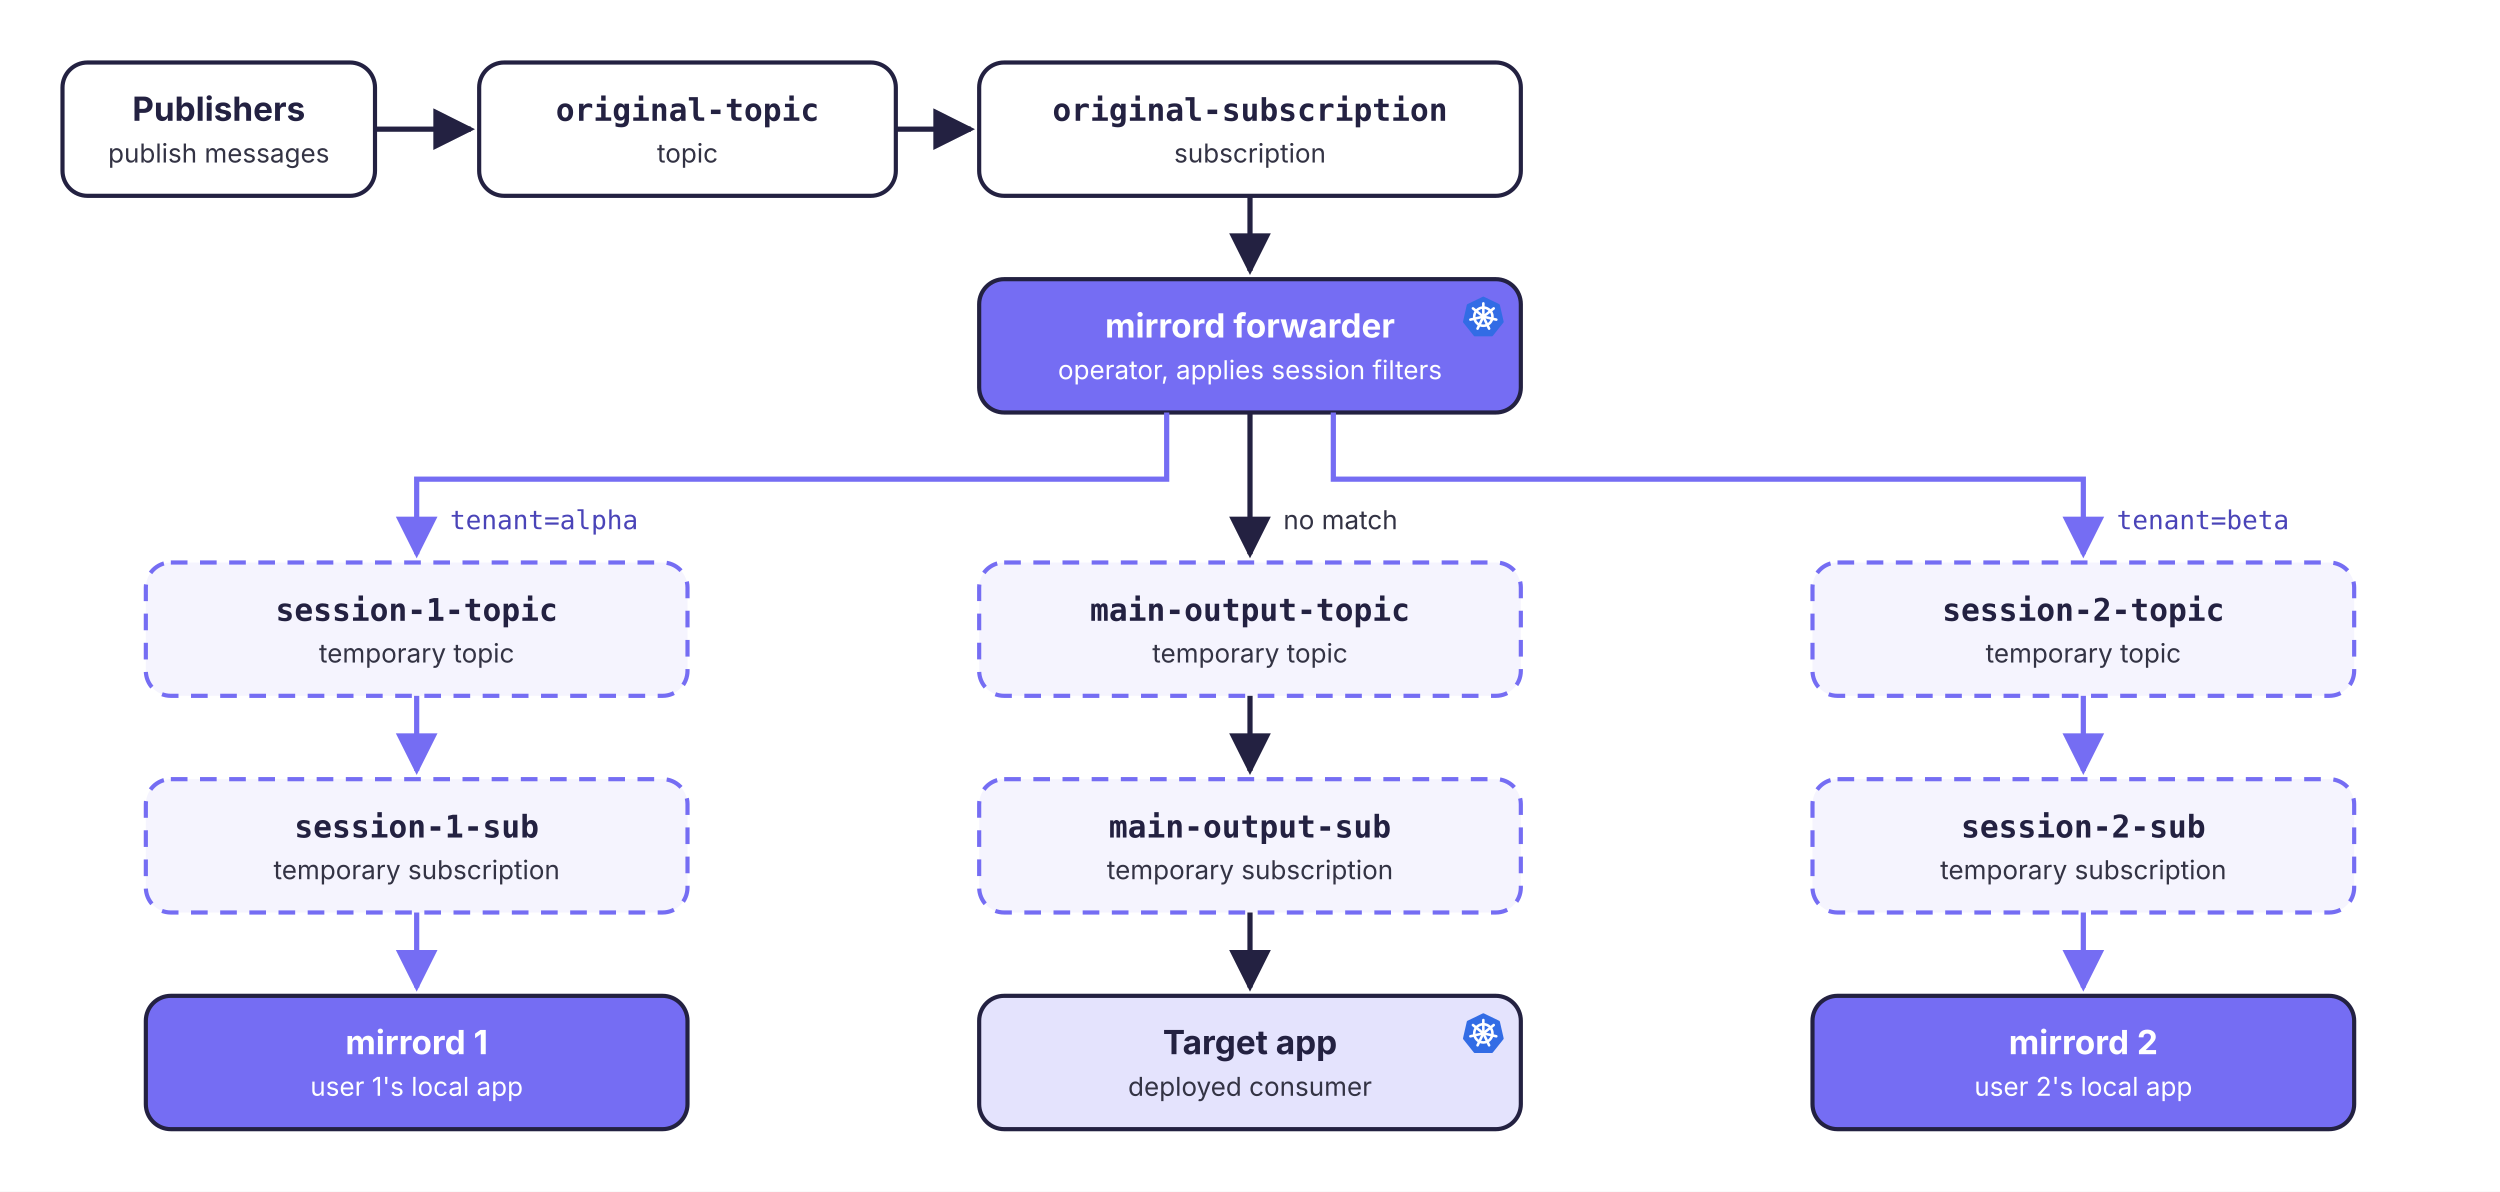
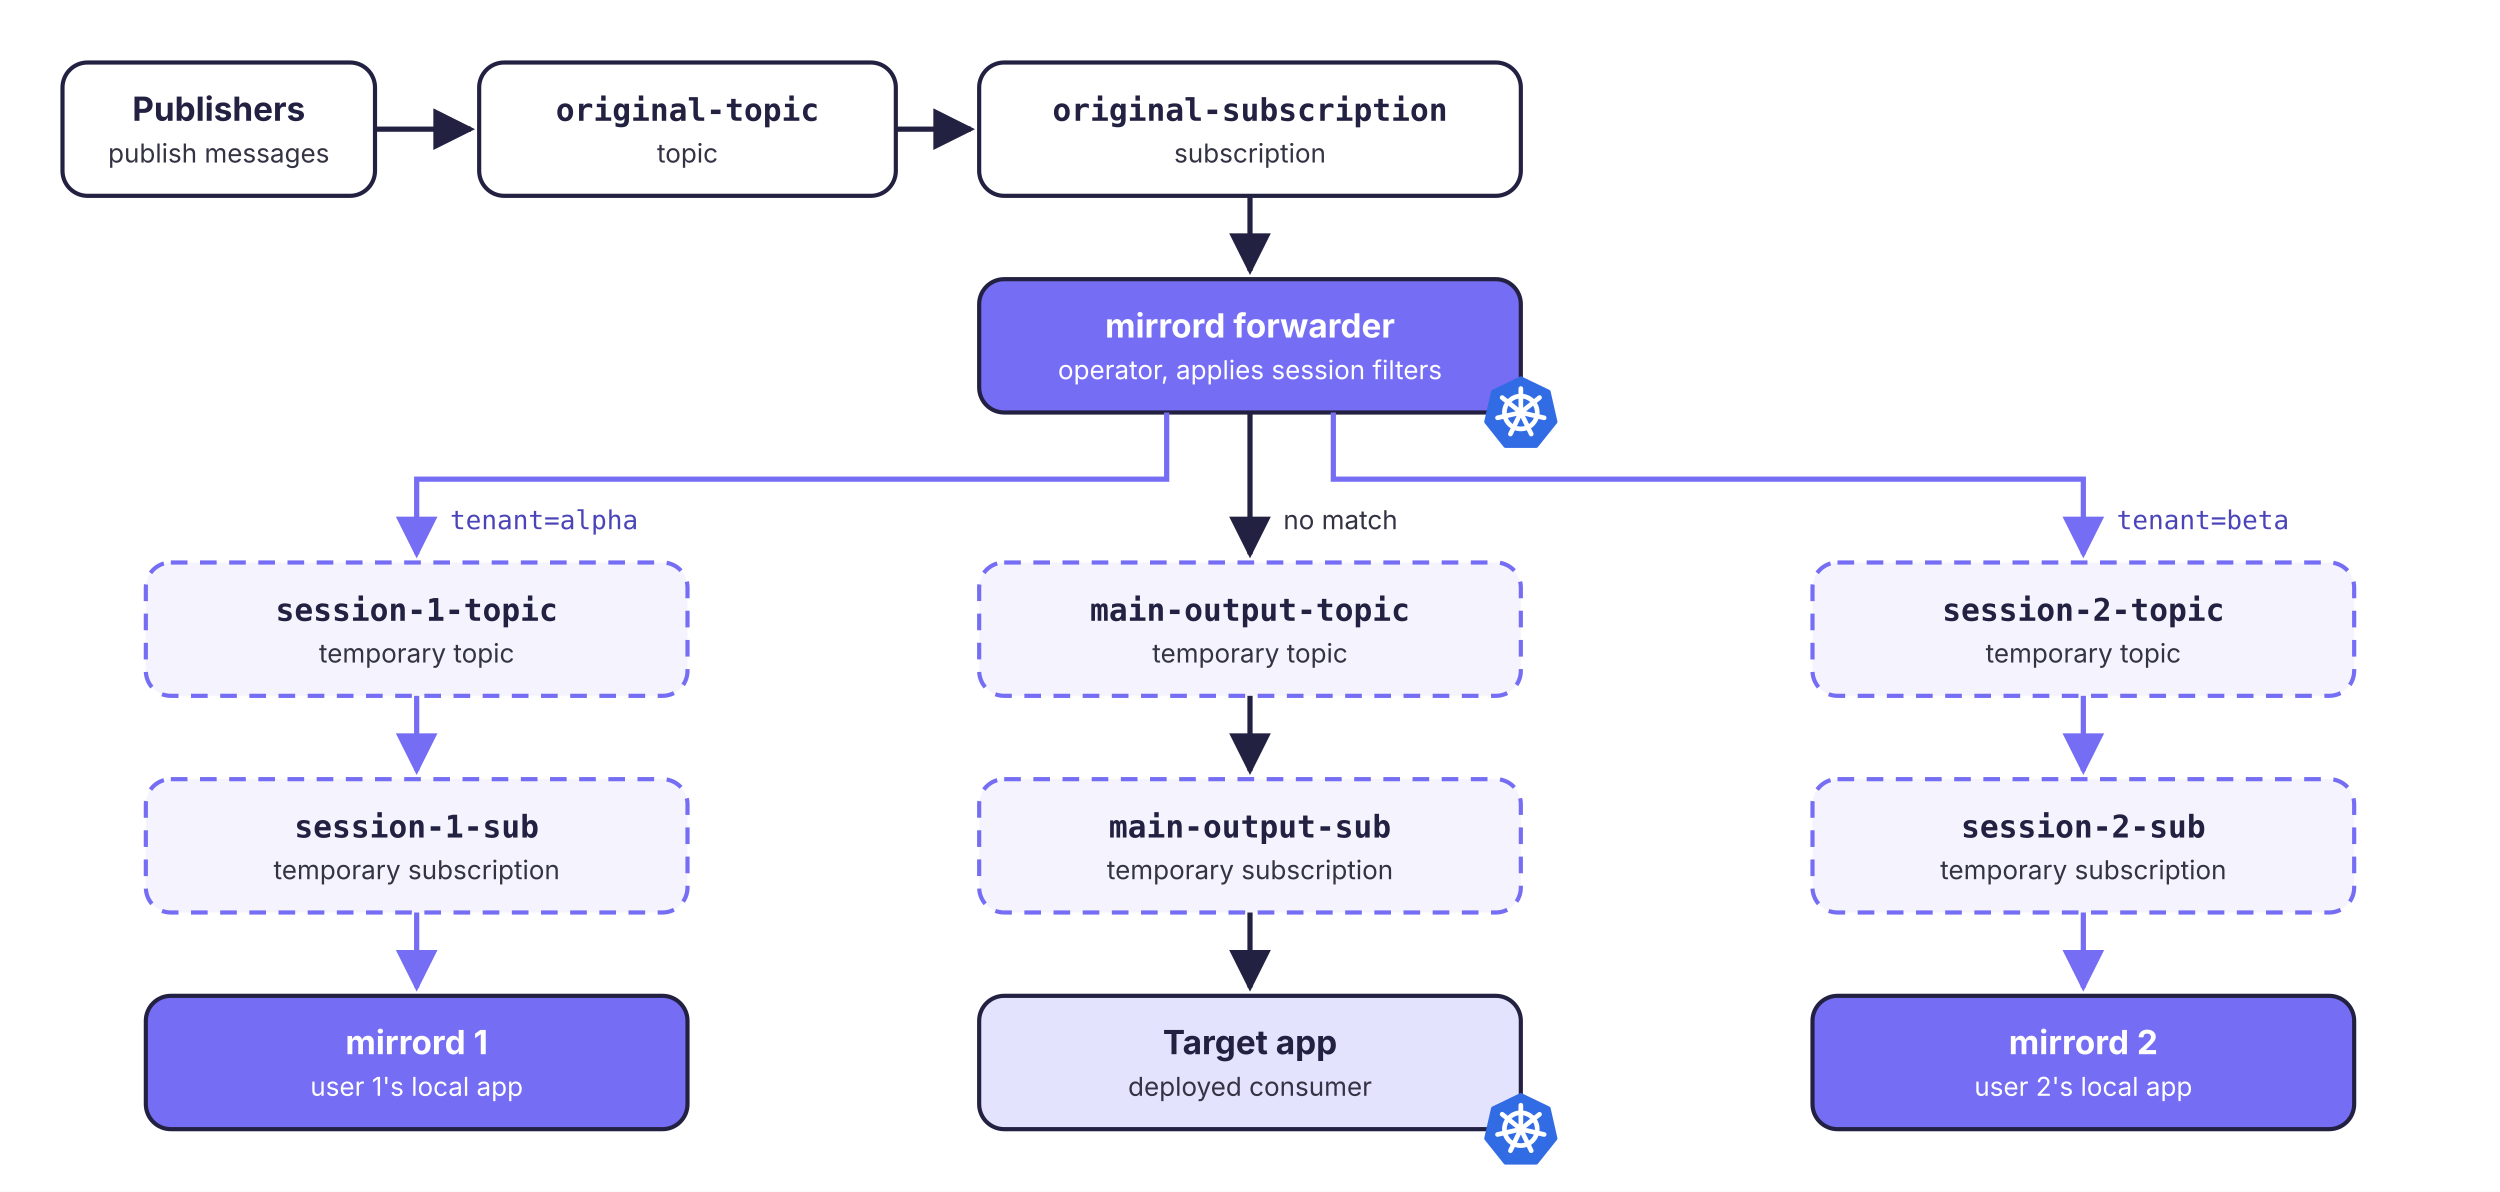
<svg xmlns="http://www.w3.org/2000/svg" viewBox="0 0 1200 572" width="1200" height="572" font-family="Inter, Helvetica, Arial, sans-serif" role="img" aria-labelledby="t d">
  <defs>
    <marker id="arrow" viewBox="0 0 10 10" refX="9" refY="5" markerWidth="8" markerHeight="8" orient="auto-start-reverse">
      <path d="M0 0 L10 5 L0 10 z" fill="#232141" />
    </marker>
    <marker id="arrow-purple" viewBox="0 0 10 10" refX="9" refY="5" markerWidth="8" markerHeight="8" orient="auto-start-reverse">
      <path d="M0 0 L10 5 L0 10 z" fill="#756DF3" />
    </marker>
    <symbol id="k8s" viewBox="0 0 32 32">
      <polygon points="16.00,1.60 27.73,7.25 30.62,19.94 22.51,30.11 9.49,30.11 1.38,19.94 4.27,7.25" fill="#326CE5" stroke="#326CE5" stroke-width="2" stroke-linejoin="round" />
      <g fill="none" stroke="#ffffff" stroke-width="2" stroke-linecap="round">
        <circle cx="16" cy="16" r="7" />
        <line x1="16.00" y1="13.40" x2="16.00" y2="5.80" />
        <line x1="18.03" y1="14.38" x2="23.97" y2="9.64" />
        <line x1="18.53" y1="16.58" x2="25.94" y2="18.27" />
        <line x1="17.13" y1="18.34" x2="20.43" y2="25.19" />
        <line x1="14.87" y1="18.34" x2="11.57" y2="25.19" />
        <line x1="13.47" y1="16.58" x2="6.06" y2="18.27" />
        <line x1="13.97" y1="14.38" x2="8.03" y2="9.64" />
      </g>
      <circle cx="16" cy="16" r="2.4" fill="#ffffff" />
    </symbol>
  </defs>
  <rect x="0" y="0" width="1200" height="572" fill="#ffffff" />
  <rect x="30" y="30" width="150" height="64" rx="12" fill="#ffffff" stroke="#232141" stroke-width="2" />
  <text x="105" y="58" font-size="16" font-weight="700" fill="#232141" text-anchor="middle">Publishers</text>
  <text x="105" y="78" font-size="12.5" fill="#333344" text-anchor="middle">publish messages</text>
  <line x1="180" y1="62" x2="226" y2="62" stroke="#232141" stroke-width="2.5" marker-end="url(#arrow)" />
  <rect x="230" y="30" width="200" height="64" rx="12" fill="#ffffff" stroke="#232141" stroke-width="2" />
  <text x="330" y="58" font-size="15" font-weight="700" font-family="Menlo, Consolas, monospace" fill="#232141" text-anchor="middle">original-topic</text>
  <text x="330" y="78" font-size="12.5" fill="#333344" text-anchor="middle">topic</text>
  <line x1="430" y1="62" x2="466" y2="62" stroke="#232141" stroke-width="2.5" marker-end="url(#arrow)" />
  <rect x="470" y="30" width="260" height="64" rx="12" fill="#ffffff" stroke="#232141" stroke-width="2" />
  <text x="600" y="58" font-size="15" font-weight="700" font-family="Menlo, Consolas, monospace" fill="#232141" text-anchor="middle">original-subscription</text>
  <text x="600" y="78" font-size="12.5" fill="#333344" text-anchor="middle">subscription</text>
  <line x1="600" y1="94" x2="600" y2="130" stroke="#232141" stroke-width="2.5" marker-end="url(#arrow)" />
  <rect x="470" y="134" width="260" height="64" rx="12" fill="#756DF3" stroke="#232141" stroke-width="2" />
  <text x="600" y="162" font-size="16" font-weight="700" fill="#ffffff" text-anchor="middle">mirrord forwarder</text>
  <text x="600" y="182" font-size="12.5" fill="#ffffff" text-anchor="middle">operator, applies session filters</text>
  <polyline points="560,198 560,230 200,230 200,266" fill="none" stroke="#756DF3" stroke-width="2.5" marker-end="url(#arrow-purple)" />
  <text x="216" y="254" font-size="12.5" font-family="Menlo, Consolas, monospace" fill="#4a44b8" text-anchor="start">tenant=alpha</text>
  <rect x="70" y="270" width="260" height="64" rx="12" fill="#F5F4FE" stroke="#756DF3" stroke-width="2" stroke-dasharray="8 6" />
  <text x="200" y="298" font-size="15" font-weight="700" font-family="Menlo, Consolas, monospace" fill="#232141" text-anchor="middle">session-1-topic</text>
  <text x="200" y="318" font-size="12.5" fill="#333344" text-anchor="middle">temporary topic</text>
  <line x1="200" y1="334" x2="200" y2="370" stroke="#756DF3" stroke-width="2.5" marker-end="url(#arrow-purple)" />
  <rect x="70" y="374" width="260" height="64" rx="12" fill="#F5F4FE" stroke="#756DF3" stroke-width="2" stroke-dasharray="8 6" />
  <text x="200" y="402" font-size="15" font-weight="700" font-family="Menlo, Consolas, monospace" fill="#232141" text-anchor="middle">session-1-sub</text>
  <text x="200" y="422" font-size="12.5" fill="#333344" text-anchor="middle">temporary subscription</text>
  <line x1="200" y1="438" x2="200" y2="474" stroke="#756DF3" stroke-width="2.5" marker-end="url(#arrow-purple)" />
  <rect x="70" y="478" width="260" height="64" rx="12" fill="#756DF3" stroke="#232141" stroke-width="2" />
  <text x="200" y="506" font-size="16" font-weight="700" fill="#ffffff" text-anchor="middle">mirrord 1</text>
  <text x="200" y="526" font-size="12.5" fill="#ffffff" text-anchor="middle">user 1's local app</text>
  <line x1="600" y1="198" x2="600" y2="266" stroke="#232141" stroke-width="2.5" marker-end="url(#arrow)" />
  <text x="616" y="254" font-size="12.5" fill="#333344" text-anchor="start">no match</text>
  <rect x="470" y="270" width="260" height="64" rx="12" fill="#F5F4FE" stroke="#756DF3" stroke-width="2" stroke-dasharray="8 6" />
  <text x="600" y="298" font-size="15" font-weight="700" font-family="Menlo, Consolas, monospace" fill="#232141" text-anchor="middle">main-output-topic</text>
  <text x="600" y="318" font-size="12.5" fill="#333344" text-anchor="middle">temporary topic</text>
  <line x1="600" y1="334" x2="600" y2="370" stroke="#232141" stroke-width="2.5" marker-end="url(#arrow)" />
  <rect x="470" y="374" width="260" height="64" rx="12" fill="#F5F4FE" stroke="#756DF3" stroke-width="2" stroke-dasharray="8 6" />
  <text x="600" y="402" font-size="15" font-weight="700" font-family="Menlo, Consolas, monospace" fill="#232141" text-anchor="middle">main-output-sub</text>
  <text x="600" y="422" font-size="12.5" fill="#333344" text-anchor="middle">temporary subscription</text>
  <line x1="600" y1="438" x2="600" y2="474" stroke="#232141" stroke-width="2.5" marker-end="url(#arrow)" />
  <rect x="470" y="478" width="260" height="64" rx="12" fill="#E4E3FD" stroke="#232141" stroke-width="2" />
  <text x="600" y="506" font-size="16" font-weight="700" fill="#232141" text-anchor="middle">Target app</text>
  <text x="600" y="526" font-size="12.5" fill="#333344" text-anchor="middle">deployed consumer</text>
  <polyline points="640,198 640,230 1000,230 1000,266" fill="none" stroke="#756DF3" stroke-width="2.5" marker-end="url(#arrow-purple)" />
  <text x="1016" y="254" font-size="12.5" font-family="Menlo, Consolas, monospace" fill="#4a44b8" text-anchor="start">tenant=beta</text>
  <rect x="870" y="270" width="260" height="64" rx="12" fill="#F5F4FE" stroke="#756DF3" stroke-width="2" stroke-dasharray="8 6" />
  <text x="1000" y="298" font-size="15" font-weight="700" font-family="Menlo, Consolas, monospace" fill="#232141" text-anchor="middle">session-2-topic</text>
  <text x="1000" y="318" font-size="12.5" fill="#333344" text-anchor="middle">temporary topic</text>
  <line x1="1000" y1="334" x2="1000" y2="370" stroke="#756DF3" stroke-width="2.5" marker-end="url(#arrow-purple)" />
  <rect x="870" y="374" width="260" height="64" rx="12" fill="#F5F4FE" stroke="#756DF3" stroke-width="2" stroke-dasharray="8 6" />
  <text x="1000" y="402" font-size="15" font-weight="700" font-family="Menlo, Consolas, monospace" fill="#232141" text-anchor="middle">session-2-sub</text>
  <text x="1000" y="422" font-size="12.5" fill="#333344" text-anchor="middle">temporary subscription</text>
  <line x1="1000" y1="438" x2="1000" y2="474" stroke="#756DF3" stroke-width="2.5" marker-end="url(#arrow-purple)" />
  <rect x="870" y="478" width="260" height="64" rx="12" fill="#756DF3" stroke="#232141" stroke-width="2" />
  <text x="1000" y="506" font-size="16" font-weight="700" fill="#ffffff" text-anchor="middle">mirrord 2</text>
  <text x="1000" y="526" font-size="12.5" fill="#ffffff" text-anchor="middle">user 2's local app</text>
-   <use href="#k8s" x="702" y="142" width="20" height="20" />
-   <use href="#k8s" x="702" y="486" width="20" height="20" />
+   <use href="#k8s" x="712" y="180" width="36" height="36" />
+   <use href="#k8s" x="712" y="524" width="36" height="36" />
</svg>
